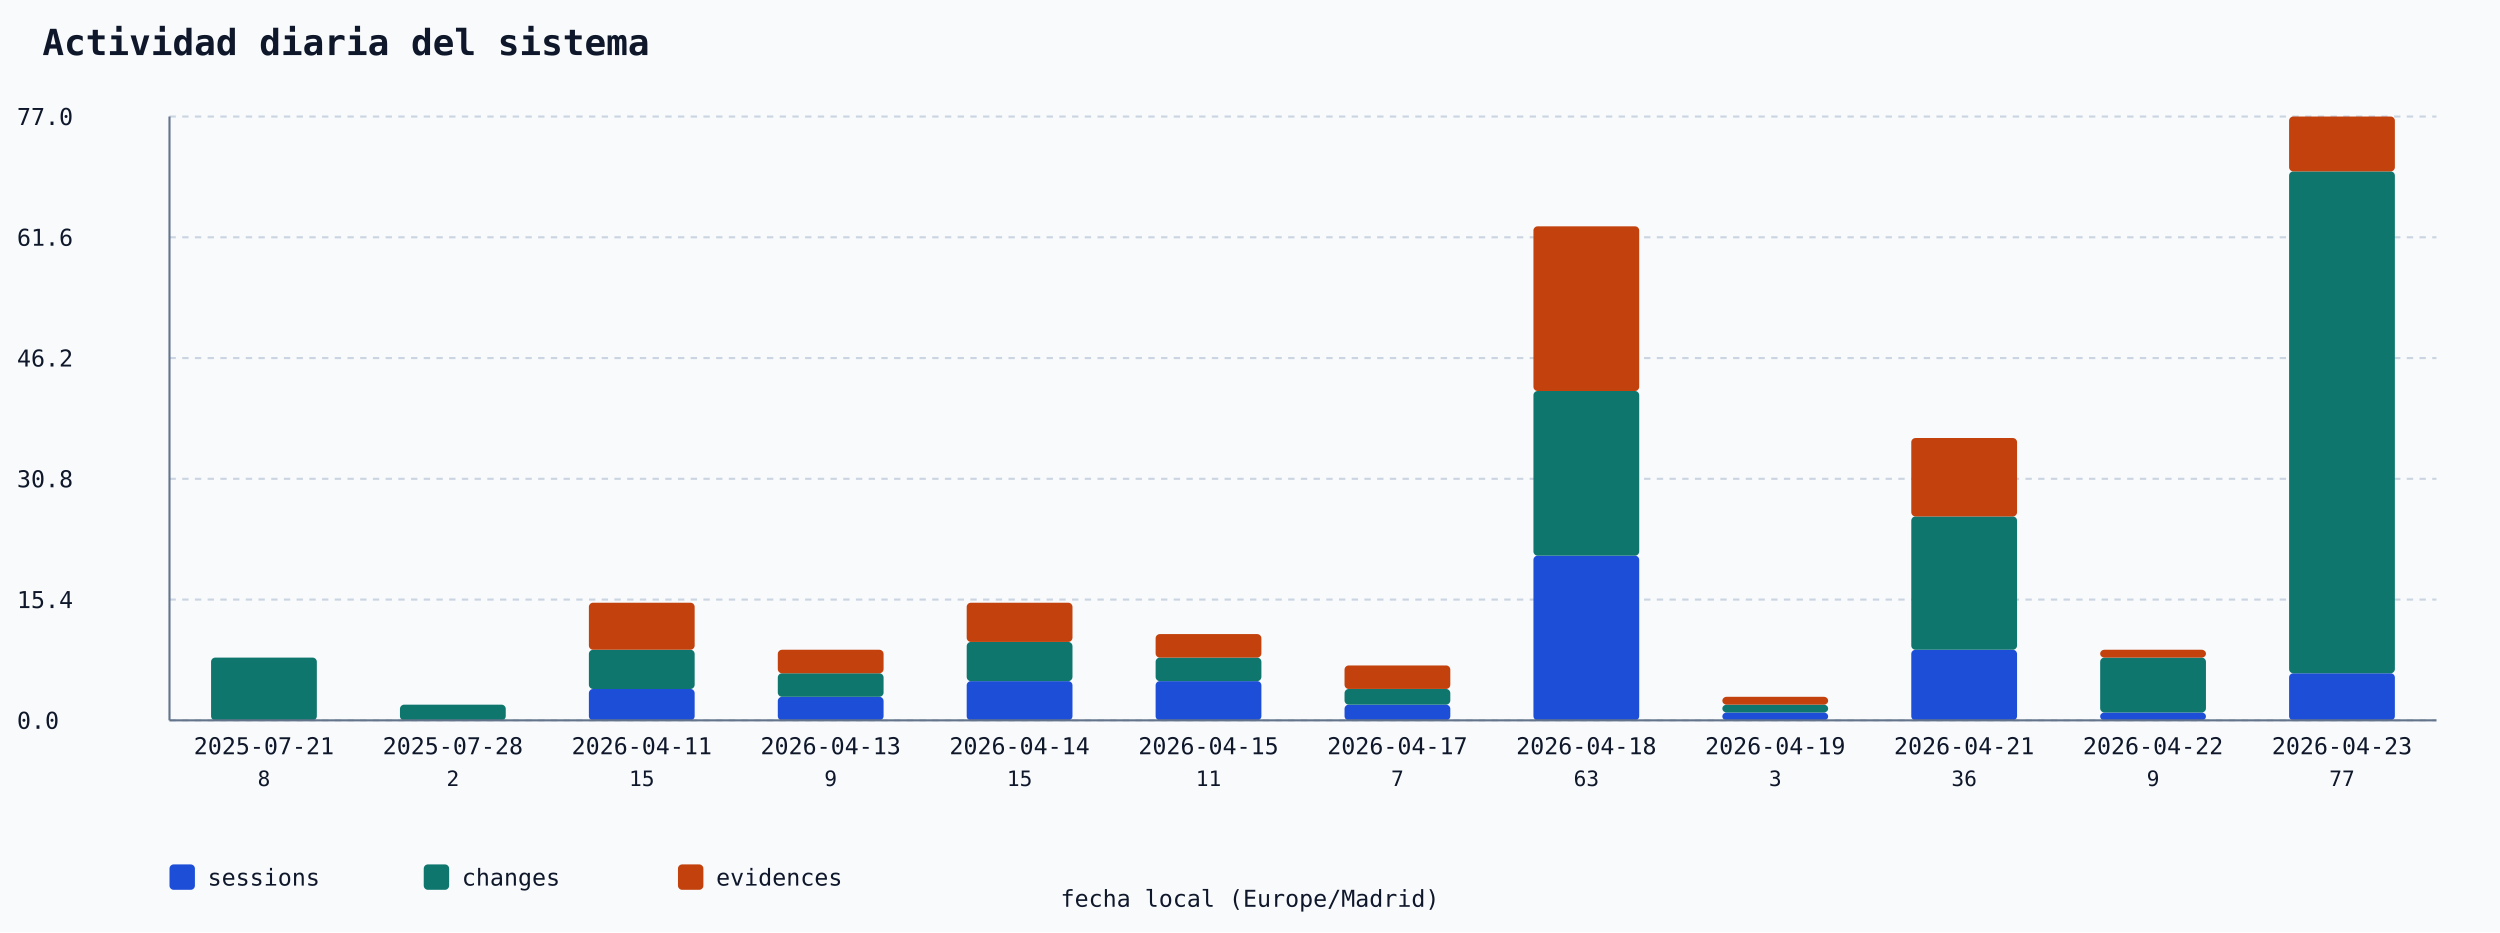
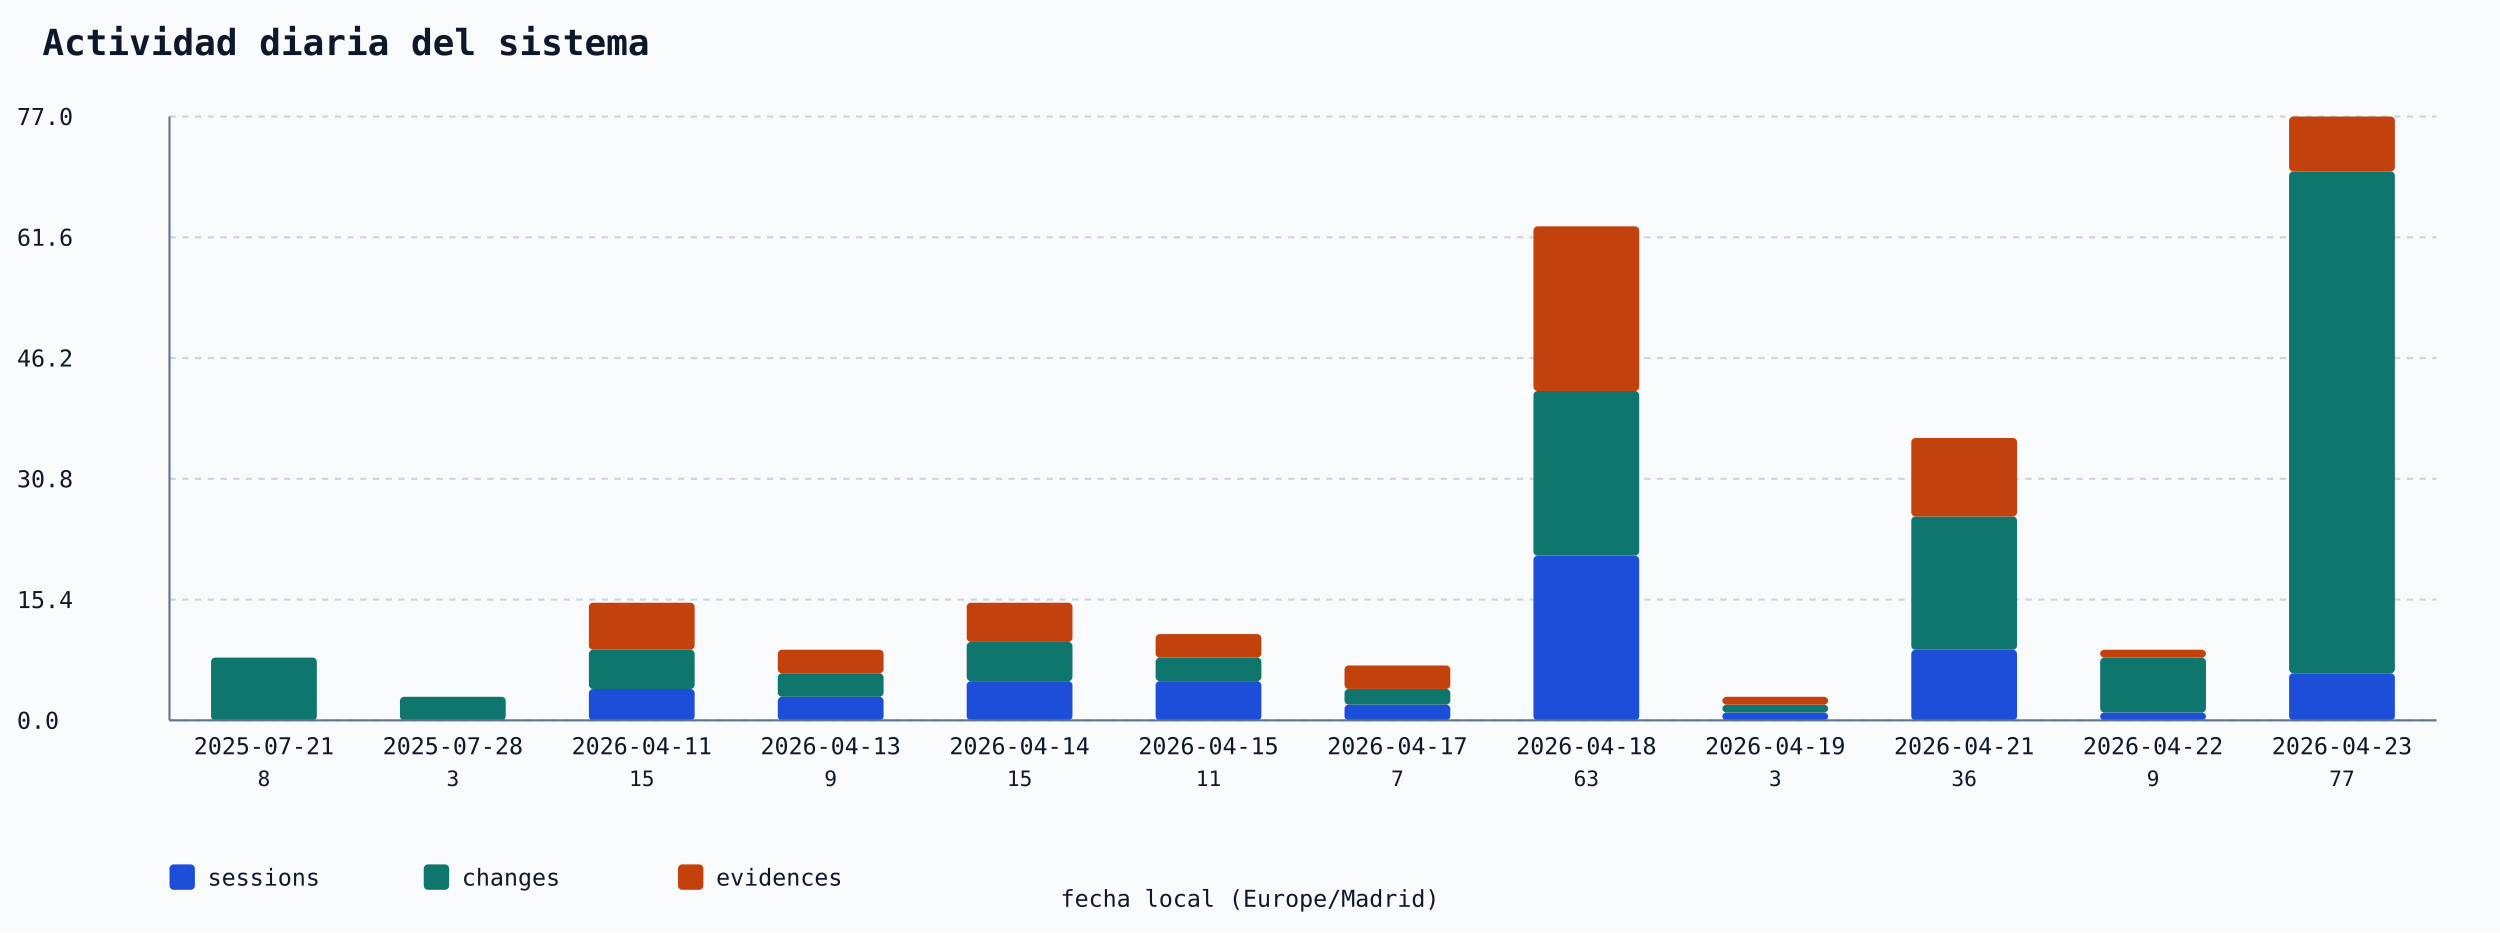
<svg xmlns="http://www.w3.org/2000/svg" width="1180" height="440" viewBox="0 0 1180 440">
  <style>
text { font-family: Menlo, Consolas, monospace; fill: #0f172a; }
.axis { stroke: #64748b; stroke-width: 1; }
.grid { stroke: #cbd5e1; stroke-width: 1; stroke-dasharray: 3 3; }
.title { font-size: 17px; font-weight: 700; }
.label { font-size: 11px; }
.small { font-size: 10px; }
</style>
  <rect x="0" y="0" width="1180" height="440" fill="#f8fafc" />
  <text x="20" y="26" class="title">Actividad diaria del sistema</text>
  <line x1="80" y1="340.00" x2="1150" y2="340.00" class="grid" />
  <text x="8" y="344.00" class="label">0.0</text>
  <line x1="80" y1="283.00" x2="1150" y2="283.00" class="grid" />
  <text x="8" y="287.00" class="label">15.4</text>
  <line x1="80" y1="226.00" x2="1150" y2="226.00" class="grid" />
  <text x="8" y="230.00" class="label">30.8</text>
  <line x1="80" y1="169.00" x2="1150" y2="169.00" class="grid" />
  <text x="8" y="173.00" class="label">46.2</text>
  <line x1="80" y1="112.00" x2="1150" y2="112.00" class="grid" />
  <text x="8" y="116.00" class="label">61.6</text>
  <line x1="80" y1="55.00" x2="1150" y2="55.00" class="grid" />
  <text x="8" y="59.00" class="label">77.0</text>
  <rect x="99.62" y="310.39" width="49.93" height="29.61" fill="#0f766e" rx="2" />
  <text x="124.58" y="356.00" text-anchor="middle" class="label">2025-07-21</text>
  <text x="124.58" y="371.00" text-anchor="middle" class="small">8</text>
-   <rect x="188.78" y="332.60" width="49.93" height="7.40" fill="#0f766e" rx="2" />
+   <rect x="188.78" y="328.90" width="49.93" height="11.10" fill="#0f766e" rx="2" />
  <text x="213.75" y="356.00" text-anchor="middle" class="label">2025-07-28</text>
-   <text x="213.75" y="371.00" text-anchor="middle" class="small">2</text>
+   <text x="213.75" y="371.00" text-anchor="middle" class="small">3</text>
  <rect x="277.95" y="325.19" width="49.93" height="14.81" fill="#1d4ed8" rx="2" />
  <rect x="277.95" y="306.69" width="49.93" height="18.51" fill="#0f766e" rx="2" />
  <rect x="277.95" y="284.48" width="49.93" height="22.21" fill="#c2410c" rx="2" />
  <text x="302.92" y="356.00" text-anchor="middle" class="label">2026-04-11</text>
  <text x="302.92" y="371.00" text-anchor="middle" class="small">15</text>
  <rect x="367.12" y="328.90" width="49.93" height="11.10" fill="#1d4ed8" rx="2" />
  <rect x="367.12" y="317.79" width="49.93" height="11.10" fill="#0f766e" rx="2" />
  <rect x="367.12" y="306.69" width="49.93" height="11.10" fill="#c2410c" rx="2" />
  <text x="392.08" y="356.00" text-anchor="middle" class="label">2026-04-13</text>
  <text x="392.08" y="371.00" text-anchor="middle" class="small">9</text>
  <rect x="456.28" y="321.49" width="49.93" height="18.51" fill="#1d4ed8" rx="2" />
  <rect x="456.28" y="302.99" width="49.93" height="18.51" fill="#0f766e" rx="2" />
  <rect x="456.28" y="284.48" width="49.93" height="18.51" fill="#c2410c" rx="2" />
  <text x="481.25" y="356.00" text-anchor="middle" class="label">2026-04-14</text>
  <text x="481.25" y="371.00" text-anchor="middle" class="small">15</text>
  <rect x="545.45" y="321.49" width="49.93" height="18.51" fill="#1d4ed8" rx="2" />
  <rect x="545.45" y="310.39" width="49.93" height="11.10" fill="#0f766e" rx="2" />
  <rect x="545.45" y="299.29" width="49.93" height="11.10" fill="#c2410c" rx="2" />
  <text x="570.42" y="356.00" text-anchor="middle" class="label">2026-04-15</text>
  <text x="570.42" y="371.00" text-anchor="middle" class="small">11</text>
  <rect x="634.62" y="332.60" width="49.93" height="7.40" fill="#1d4ed8" rx="2" />
  <rect x="634.62" y="325.19" width="49.93" height="7.40" fill="#0f766e" rx="2" />
  <rect x="634.62" y="314.09" width="49.93" height="11.10" fill="#c2410c" rx="2" />
  <text x="659.58" y="356.00" text-anchor="middle" class="label">2026-04-17</text>
  <text x="659.58" y="371.00" text-anchor="middle" class="small">7</text>
  <rect x="723.78" y="262.27" width="49.93" height="77.73" fill="#1d4ed8" rx="2" />
  <rect x="723.78" y="184.55" width="49.93" height="77.73" fill="#0f766e" rx="2" />
  <rect x="723.78" y="106.82" width="49.93" height="77.73" fill="#c2410c" rx="2" />
  <text x="748.75" y="356.00" text-anchor="middle" class="label">2026-04-18</text>
  <text x="748.75" y="371.00" text-anchor="middle" class="small">63</text>
  <rect x="812.95" y="336.30" width="49.93" height="3.70" fill="#1d4ed8" rx="2" />
  <rect x="812.95" y="332.60" width="49.93" height="3.70" fill="#0f766e" rx="2" />
  <rect x="812.95" y="328.90" width="49.93" height="3.70" fill="#c2410c" rx="2" />
  <text x="837.92" y="356.00" text-anchor="middle" class="label">2026-04-19</text>
  <text x="837.92" y="371.00" text-anchor="middle" class="small">3</text>
  <rect x="902.12" y="306.69" width="49.93" height="33.31" fill="#1d4ed8" rx="2" />
  <rect x="902.12" y="243.77" width="49.93" height="62.92" fill="#0f766e" rx="2" />
  <rect x="902.12" y="206.75" width="49.93" height="37.01" fill="#c2410c" rx="2" />
  <text x="927.08" y="356.00" text-anchor="middle" class="label">2026-04-21</text>
  <text x="927.08" y="371.00" text-anchor="middle" class="small">36</text>
  <rect x="991.28" y="336.30" width="49.93" height="3.70" fill="#1d4ed8" rx="2" />
  <rect x="991.28" y="310.39" width="49.93" height="25.91" fill="#0f766e" rx="2" />
  <rect x="991.28" y="306.69" width="49.93" height="3.70" fill="#c2410c" rx="2" />
  <text x="1016.25" y="356.00" text-anchor="middle" class="label">2026-04-22</text>
  <text x="1016.25" y="371.00" text-anchor="middle" class="small">9</text>
  <rect x="1080.45" y="317.79" width="49.93" height="22.21" fill="#1d4ed8" rx="2" />
  <rect x="1080.45" y="80.91" width="49.93" height="236.88" fill="#0f766e" rx="2" />
  <rect x="1080.45" y="55.00" width="49.93" height="25.91" fill="#c2410c" rx="2" />
  <text x="1105.42" y="356.00" text-anchor="middle" class="label">2026-04-23</text>
  <text x="1105.42" y="371.00" text-anchor="middle" class="small">77</text>
  <rect x="80" y="408" width="12" height="12" fill="#1d4ed8" rx="2" />
  <text x="98" y="418" class="label">sessions</text>
  <rect x="200" y="408" width="12" height="12" fill="#0f766e" rx="2" />
  <text x="218" y="418" class="label">changes</text>
  <rect x="320" y="408" width="12" height="12" fill="#c2410c" rx="2" />
  <text x="338" y="418" class="label">evidences</text>
  <line x1="80" y1="340" x2="1150" y2="340" class="axis" />
  <line x1="80" y1="55" x2="80" y2="340" class="axis" />
  <text x="590" y="428" text-anchor="middle" class="label">fecha local (Europe/Madrid)</text>
</svg>
